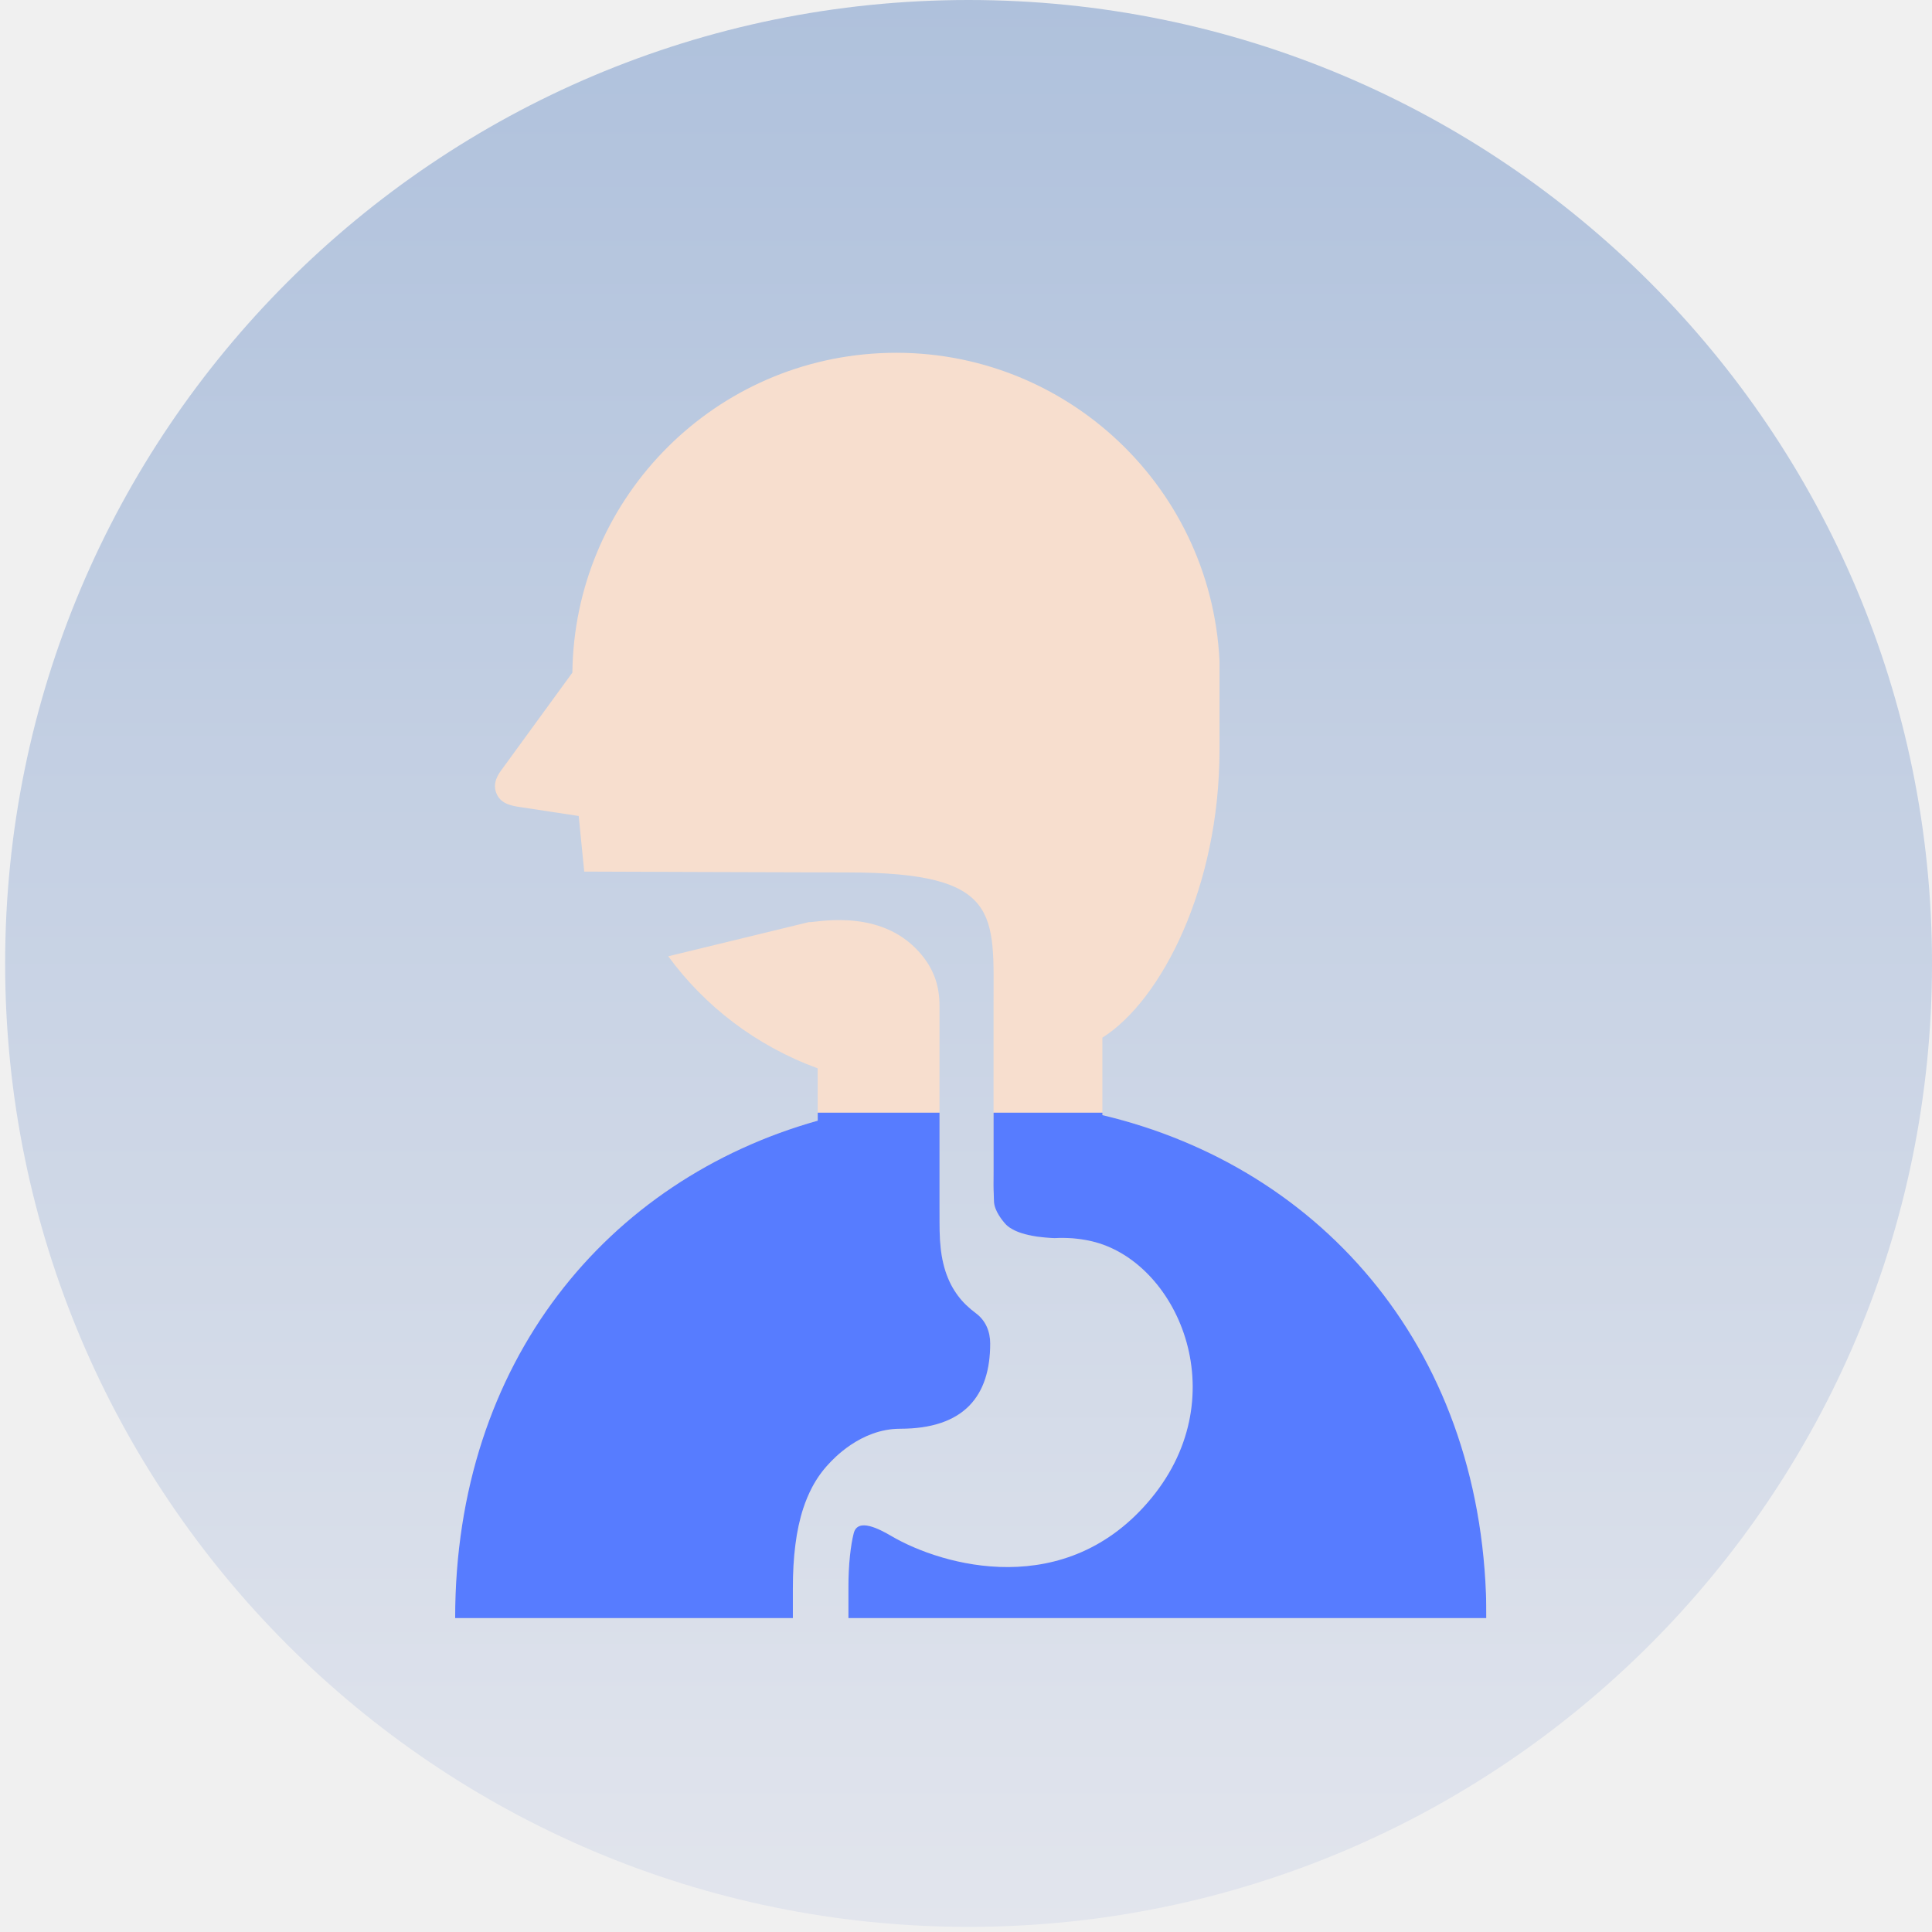
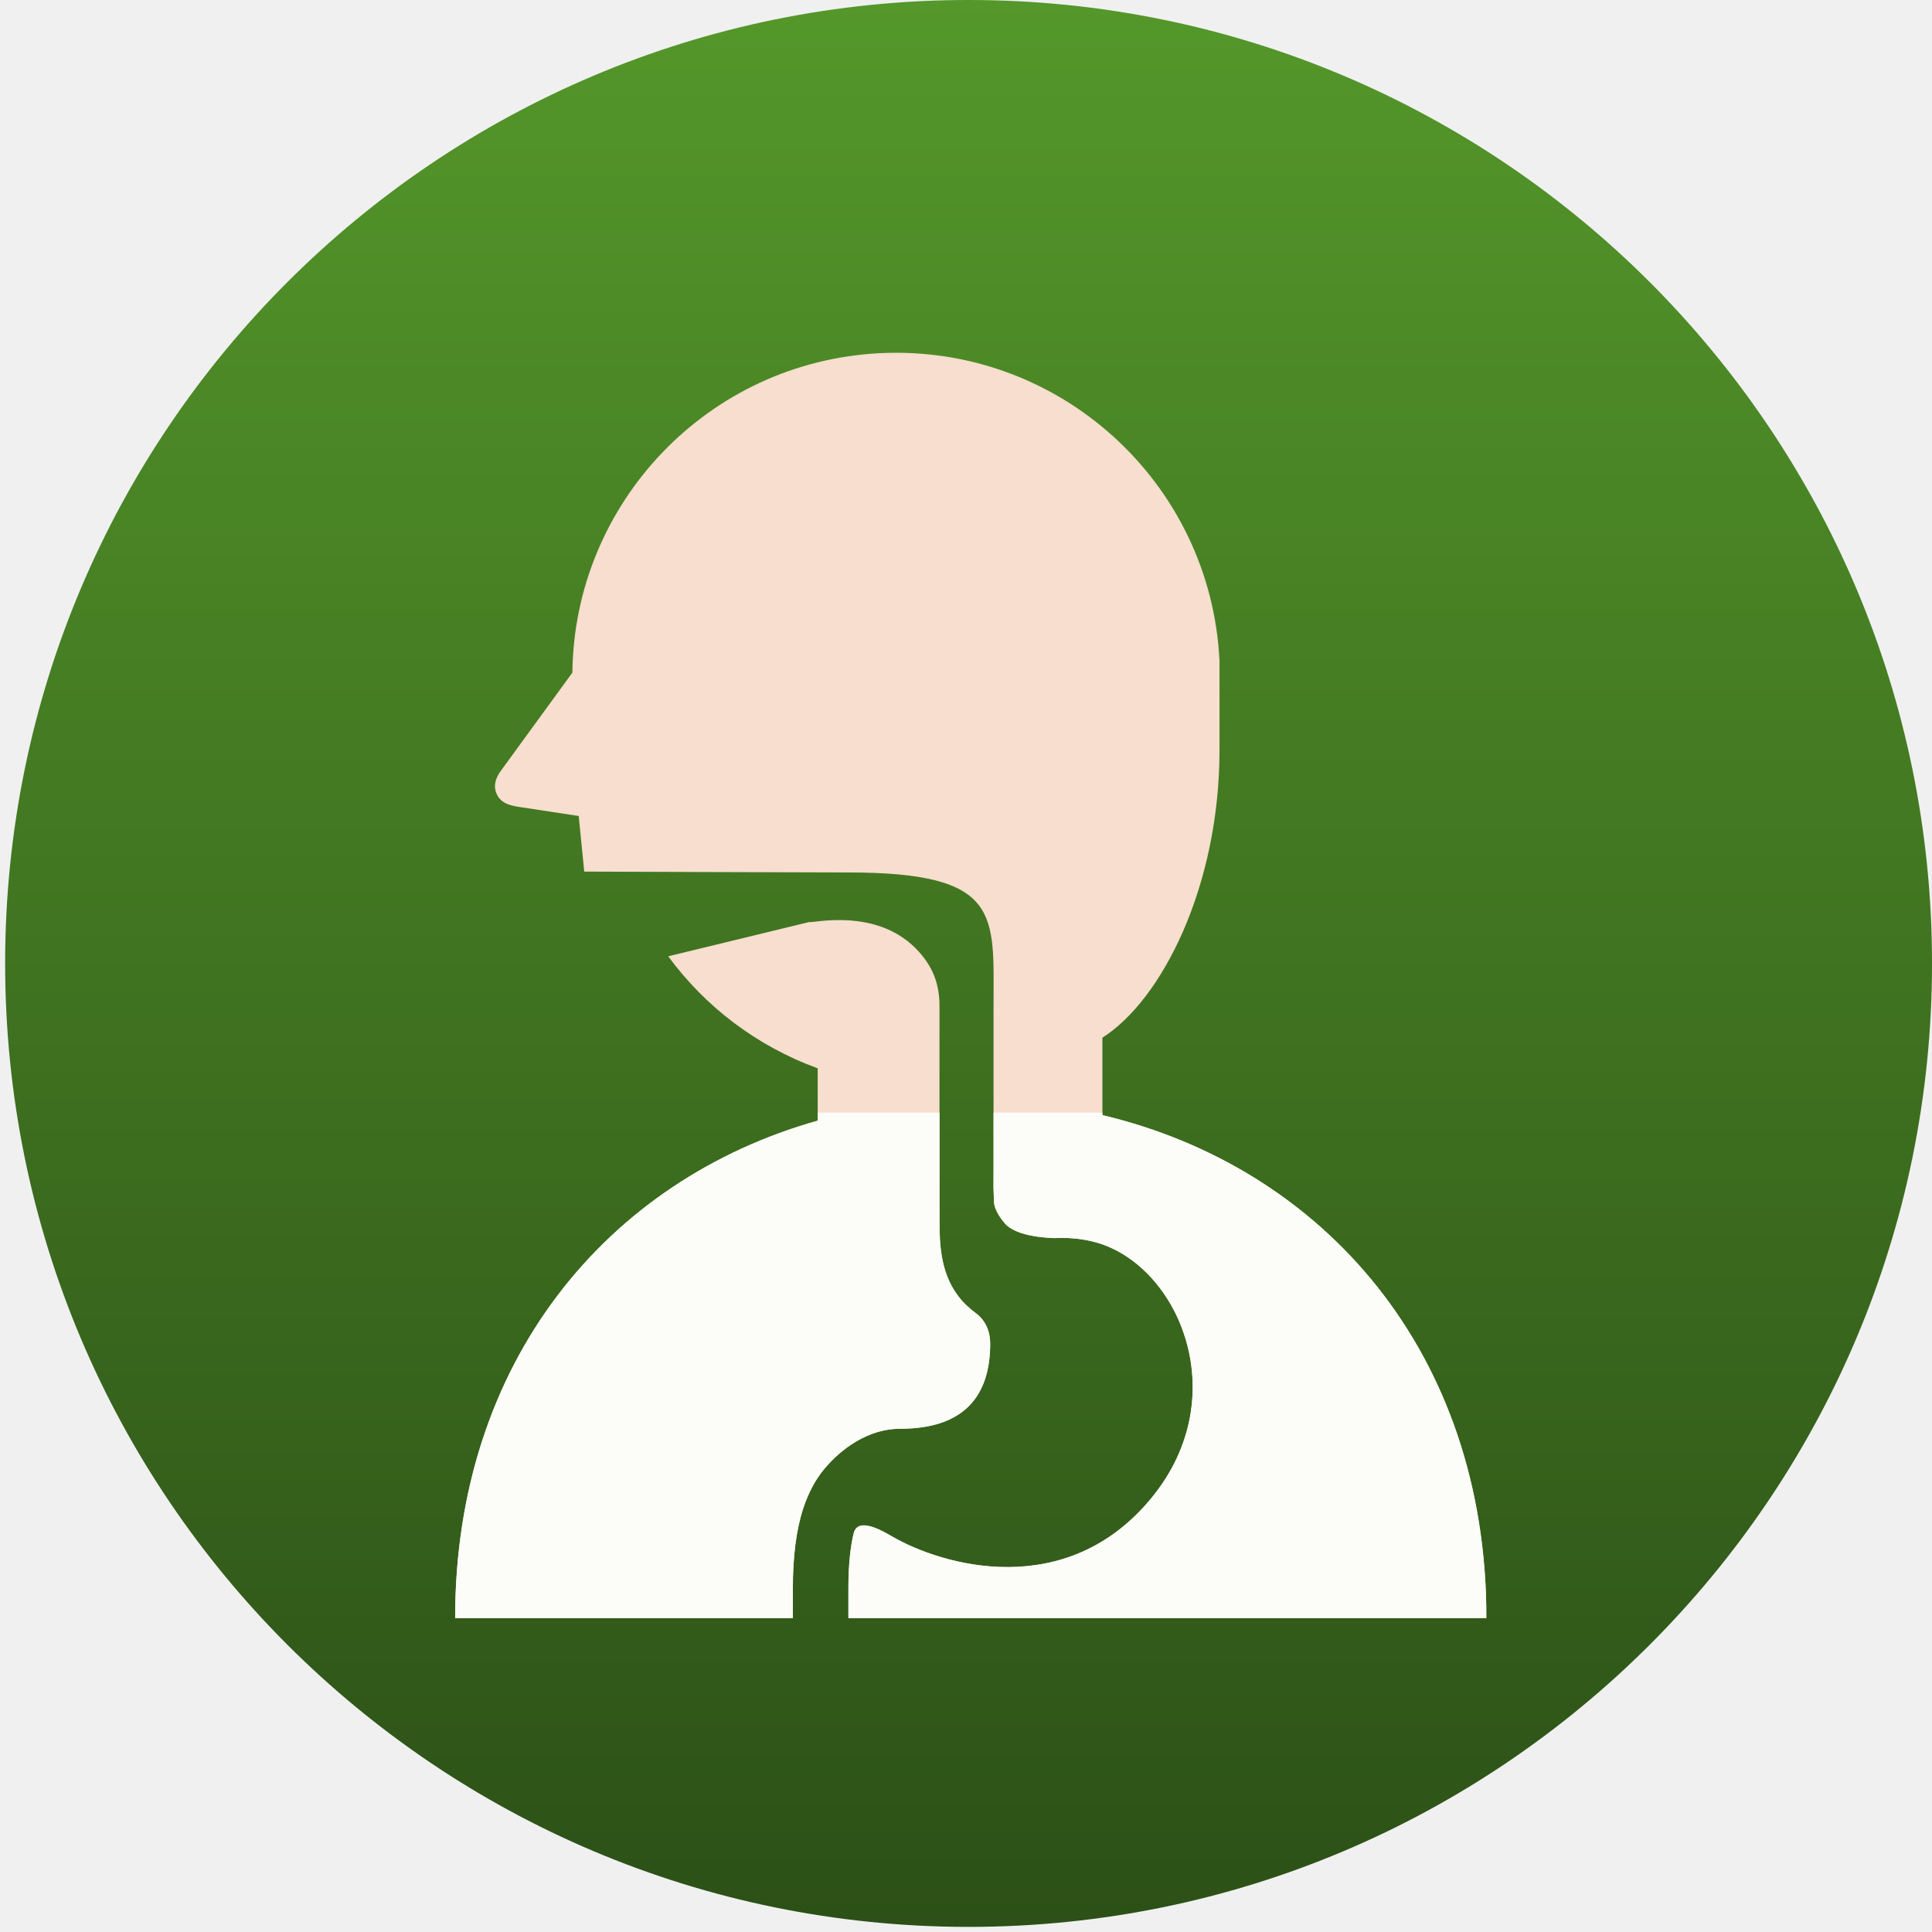
- <svg xmlns="http://www.w3.org/2000/svg" width="126" height="126" viewBox="0 0 126 126" fill="none">
+ <svg xmlns="http://www.w3.org/2000/svg" width="126px" height="126px" viewBox="0 0 126 126" fill="none" transform="rotate(0) scale(1, 1)">
  <circle cx="63.168" cy="62.833" r="62.833" fill="url(#paint0_linear_4741_2378)" />
-   <path d="M64.577 87.625C64.577 86.856 64.295 86.131 63.646 85.648C63.192 85.31 62.794 84.935 62.482 84.514C62.301 84.273 62.147 84.023 62.016 83.772C61.868 83.48 61.749 83.187 61.656 82.898C61.55 82.565 61.475 82.238 61.419 81.918C61.356 81.553 61.324 81.201 61.301 80.856C61.278 80.465 61.273 80.093 61.273 79.735C61.273 79.405 61.271 79.085 61.271 78.793V78.581V77.108V76.524C61.271 76.524 61.271 68.415 61.271 65.59C61.271 64.252 60.886 63.016 59.702 61.832C57.06 59.191 53.003 60.213 52.762 60.135L43.58 62.366C45.957 65.605 49.281 68.193 53.328 69.674V73.087C39.629 76.939 29.682 88.795 29.682 105.527H42.688H51.707V103.575C51.707 102.55 51.76 101.613 51.87 100.752C51.979 99.888 52.147 99.098 52.384 98.372C52.543 97.889 52.734 97.433 52.958 97.005C53.258 96.433 53.626 95.917 54.054 95.464C54.301 95.204 56.099 93.18 58.703 93.18C62.888 93.18 64.577 91.029 64.577 87.625Z" fill="#F7DECE" />
-   <path d="M71.895 72.726V67.674C75.76 65.229 79.533 57.826 79.533 48.914V43.096C78.964 31.447 69.057 22.464 57.407 23.033C46.194 23.582 37.453 32.787 37.329 43.867L32.691 50.233C32.313 50.734 32.132 51.283 32.431 51.86C32.741 52.447 33.393 52.555 33.922 52.636L37.742 53.217L38.102 56.843C38.102 56.843 52.91 56.899 55.3 56.899C65.358 56.899 64.796 59.639 64.796 65.59C64.796 68.415 64.796 76.013 64.796 76.013V76.358C64.796 76.685 64.791 77.002 64.791 77.302C64.791 77.67 64.821 78.015 64.821 78.322C64.821 78.972 65.433 79.664 65.526 79.777C65.579 79.84 65.642 79.901 65.718 79.966C65.803 80.037 65.909 80.107 66.045 80.18C66.199 80.266 66.393 80.349 66.634 80.427C66.912 80.515 67.256 80.593 67.669 80.654C67.992 80.697 68.359 80.732 68.775 80.747C69.523 80.707 70.341 80.754 71.18 80.948C76.73 82.222 80.648 90.936 75.093 97.697C69.535 104.459 61.437 102.114 58.138 100.18C57.34 99.714 55.937 98.969 55.675 99.994C55.567 100.417 55.491 100.905 55.431 101.454C55.365 102.082 55.327 102.787 55.33 103.575V105.526H81.464H96.939C96.939 88.231 86.309 76.146 71.895 72.726Z" fill="#F7DECE" />
+   <path d="M64.577 87.625C64.577 86.856 64.295 86.131 63.646 85.648C63.192 85.31 62.794 84.935 62.482 84.514C62.301 84.273 62.147 84.023 62.016 83.772C61.868 83.48 61.749 83.187 61.656 82.898C61.55 82.565 61.475 82.238 61.419 81.918C61.356 81.553 61.324 81.201 61.301 80.856C61.278 80.465 61.273 80.093 61.273 79.735C61.273 79.405 61.271 79.085 61.271 78.793V78.581V77.108V76.524C61.271 76.524 61.271 68.415 61.271 65.59C61.271 64.252 60.886 63.016 59.702 61.832C57.06 59.191 53.003 60.213 52.762 60.135L43.58 62.366C45.957 65.605 49.281 68.193 53.328 69.674V73.087C39.629 76.939 29.682 88.795 29.682 105.527H42.688H51.707V103.575C51.707 102.55 51.76 101.613 51.87 100.752C51.979 99.888 52.147 99.098 52.384 98.372C52.543 97.889 52.734 97.433 52.958 97.005C53.258 96.433 53.626 95.917 54.054 95.464C54.301 95.204 56.099 93.18 58.703 93.18C62.888 93.18 64.577 91.029 64.577 87.625Z" fill="#f7dece" />
+   <path d="M71.895 72.726V67.674C75.76 65.229 79.533 57.826 79.533 48.914V43.096C78.964 31.447 69.057 22.464 57.407 23.033C46.194 23.582 37.453 32.787 37.329 43.867L32.691 50.233C32.313 50.734 32.132 51.283 32.431 51.86C32.741 52.447 33.393 52.555 33.922 52.636L37.742 53.217L38.102 56.843C38.102 56.843 52.91 56.899 55.3 56.899C65.358 56.899 64.796 59.639 64.796 65.59C64.796 68.415 64.796 76.013 64.796 76.013V76.358C64.796 76.685 64.791 77.002 64.791 77.302C64.791 77.67 64.821 78.015 64.821 78.322C64.821 78.972 65.433 79.664 65.526 79.777C65.579 79.84 65.642 79.901 65.718 79.966C65.803 80.037 65.909 80.107 66.045 80.18C66.199 80.266 66.393 80.349 66.634 80.427C66.912 80.515 67.256 80.593 67.669 80.654C67.992 80.697 68.359 80.732 68.775 80.747C69.523 80.707 70.341 80.754 71.18 80.948C76.73 82.222 80.648 90.936 75.093 97.697C69.535 104.459 61.437 102.114 58.138 100.18C57.34 99.714 55.937 98.969 55.675 99.994C55.567 100.417 55.491 100.905 55.431 101.454C55.365 102.082 55.327 102.787 55.33 103.575V105.526H81.464H96.939C96.939 88.231 86.309 76.146 71.895 72.726Z" fill="#f7dece" />
  <mask id="mask0_4741_2378" style="mask-type:alpha" maskUnits="userSpaceOnUse" x="29" y="23" width="68" height="83">
-     <path d="M64.579 87.625C64.579 86.856 64.297 86.131 63.648 85.648C63.194 85.31 62.797 84.935 62.484 84.514C62.303 84.273 62.149 84.023 62.018 83.772C61.87 83.48 61.751 83.187 61.658 82.898C61.552 82.565 61.477 82.238 61.421 81.918C61.358 81.553 61.326 81.201 61.303 80.856C61.28 80.465 61.275 80.093 61.275 79.735C61.275 79.405 61.273 79.085 61.273 78.793V78.581V77.108V76.524C61.273 76.524 61.273 68.415 61.273 65.59C61.273 64.252 60.887 63.016 59.704 61.832C57.062 59.191 53.005 60.213 52.764 60.135L43.582 62.366C45.959 65.605 49.283 68.193 53.33 69.674V73.087C39.631 76.939 29.684 88.795 29.684 105.527H42.69H51.709V103.575C51.709 102.55 51.761 101.613 51.872 100.752C51.981 99.888 52.149 99.098 52.386 98.372C52.545 97.889 52.736 97.433 52.96 97.005C53.26 96.433 53.628 95.917 54.056 95.464C54.303 95.204 56.101 93.18 58.705 93.18C62.89 93.18 64.579 91.029 64.579 87.625Z" fill="white" />
-     <path d="M71.897 72.726V67.674C75.762 65.229 79.535 57.826 79.535 48.914V43.096C78.966 31.447 69.059 22.464 57.41 23.033C46.196 23.582 37.455 32.787 37.331 43.867L32.693 50.233C32.315 50.734 32.134 51.283 32.433 51.86C32.743 52.447 33.395 52.555 33.924 52.636L37.744 53.217L38.104 56.843C38.104 56.843 52.912 56.899 55.302 56.899C65.359 56.899 64.798 59.639 64.798 65.59C64.798 68.415 64.798 76.013 64.798 76.013V76.358C64.798 76.685 64.793 77.002 64.793 77.302C64.793 77.67 64.823 78.015 64.823 78.322C64.823 78.972 65.435 79.664 65.528 79.777C65.581 79.84 65.644 79.901 65.72 79.966C65.805 80.037 65.911 80.107 66.047 80.18C66.201 80.266 66.395 80.349 66.636 80.427C66.913 80.515 67.258 80.593 67.671 80.654C67.994 80.697 68.361 80.732 68.777 80.747C69.525 80.707 70.343 80.754 71.182 80.948C76.732 82.222 80.65 90.936 75.095 97.697C69.537 104.459 61.439 102.114 58.14 100.18C57.342 99.714 55.939 98.969 55.677 99.994C55.569 100.417 55.493 100.905 55.433 101.454C55.367 102.082 55.329 102.787 55.332 103.575V105.526H81.466H96.941C96.941 88.231 86.311 76.146 71.897 72.726Z" fill="#F7DECE" />
+     <path d="M64.579 87.625C64.579 86.856 64.297 86.131 63.648 85.648C63.194 85.31 62.797 84.935 62.484 84.514C62.303 84.273 62.149 84.023 62.018 83.772C61.87 83.48 61.751 83.187 61.658 82.898C61.552 82.565 61.477 82.238 61.421 81.918C61.358 81.553 61.326 81.201 61.303 80.856C61.28 80.465 61.275 80.093 61.275 79.735C61.275 79.405 61.273 79.085 61.273 78.793V78.581V77.108V76.524C61.273 76.524 61.273 68.415 61.273 65.59C61.273 64.252 60.887 63.016 59.704 61.832C57.062 59.191 53.005 60.213 52.764 60.135L43.582 62.366C45.959 65.605 49.283 68.193 53.33 69.674V73.087C39.631 76.939 29.684 88.795 29.684 105.527H42.69H51.709V103.575C51.709 102.55 51.761 101.613 51.872 100.752C51.981 99.888 52.149 99.098 52.386 98.372C52.545 97.889 52.736 97.433 52.96 97.005C53.26 96.433 53.628 95.917 54.056 95.464C54.303 95.204 56.101 93.18 58.705 93.18C62.89 93.18 64.579 91.029 64.579 87.625Z" fill="#ffffff" />
+     <path d="M71.897 72.726V67.674C75.762 65.229 79.535 57.826 79.535 48.914V43.096C78.966 31.447 69.059 22.464 57.41 23.033C46.196 23.582 37.455 32.787 37.331 43.867L32.693 50.233C32.315 50.734 32.134 51.283 32.433 51.86C32.743 52.447 33.395 52.555 33.924 52.636L37.744 53.217L38.104 56.843C38.104 56.843 52.912 56.899 55.302 56.899C65.359 56.899 64.798 59.639 64.798 65.59C64.798 68.415 64.798 76.013 64.798 76.013V76.358C64.798 76.685 64.793 77.002 64.793 77.302C64.793 77.67 64.823 78.015 64.823 78.322C64.823 78.972 65.435 79.664 65.528 79.777C65.581 79.84 65.644 79.901 65.72 79.966C65.805 80.037 65.911 80.107 66.047 80.18C66.201 80.266 66.395 80.349 66.636 80.427C66.913 80.515 67.258 80.593 67.671 80.654C67.994 80.697 68.361 80.732 68.777 80.747C69.525 80.707 70.343 80.754 71.182 80.948C76.732 82.222 80.65 90.936 75.095 97.697C69.537 104.459 61.439 102.114 58.14 100.18C57.342 99.714 55.939 98.969 55.677 99.994C55.569 100.417 55.493 100.905 55.433 101.454C55.367 102.082 55.329 102.787 55.332 103.575V105.526H81.466H96.941C96.941 88.231 86.311 76.146 71.897 72.726Z" fill="#f7dece" />
  </mask>
  <g mask="url(#mask0_4741_2378)">
-     <rect x="29.684" y="72.566" width="67.257" height="33.629" fill="#577CFF" />
+     <rect x="29.684" y="72.566" width="67.257" height="33.629" fill="#fcfdf8" />
  </g>
  <defs>
    <linearGradient id="paint0_linear_4741_2378" x1="63.168" y1="0" x2="63.168" y2="125.665" gradientUnits="userSpaceOnUse">
-       <stop stop-color="#AFC1DC" />
-       <stop offset="1" stop-color="#E2E5ED" />
+       <stop stop-color="#54972a" data-originalstopcolor="#54972a" />
+       <stop offset="1" stop-color="#2c5017" data-originalstopcolor="#2c5017" />
    </linearGradient>
  </defs>
</svg>
